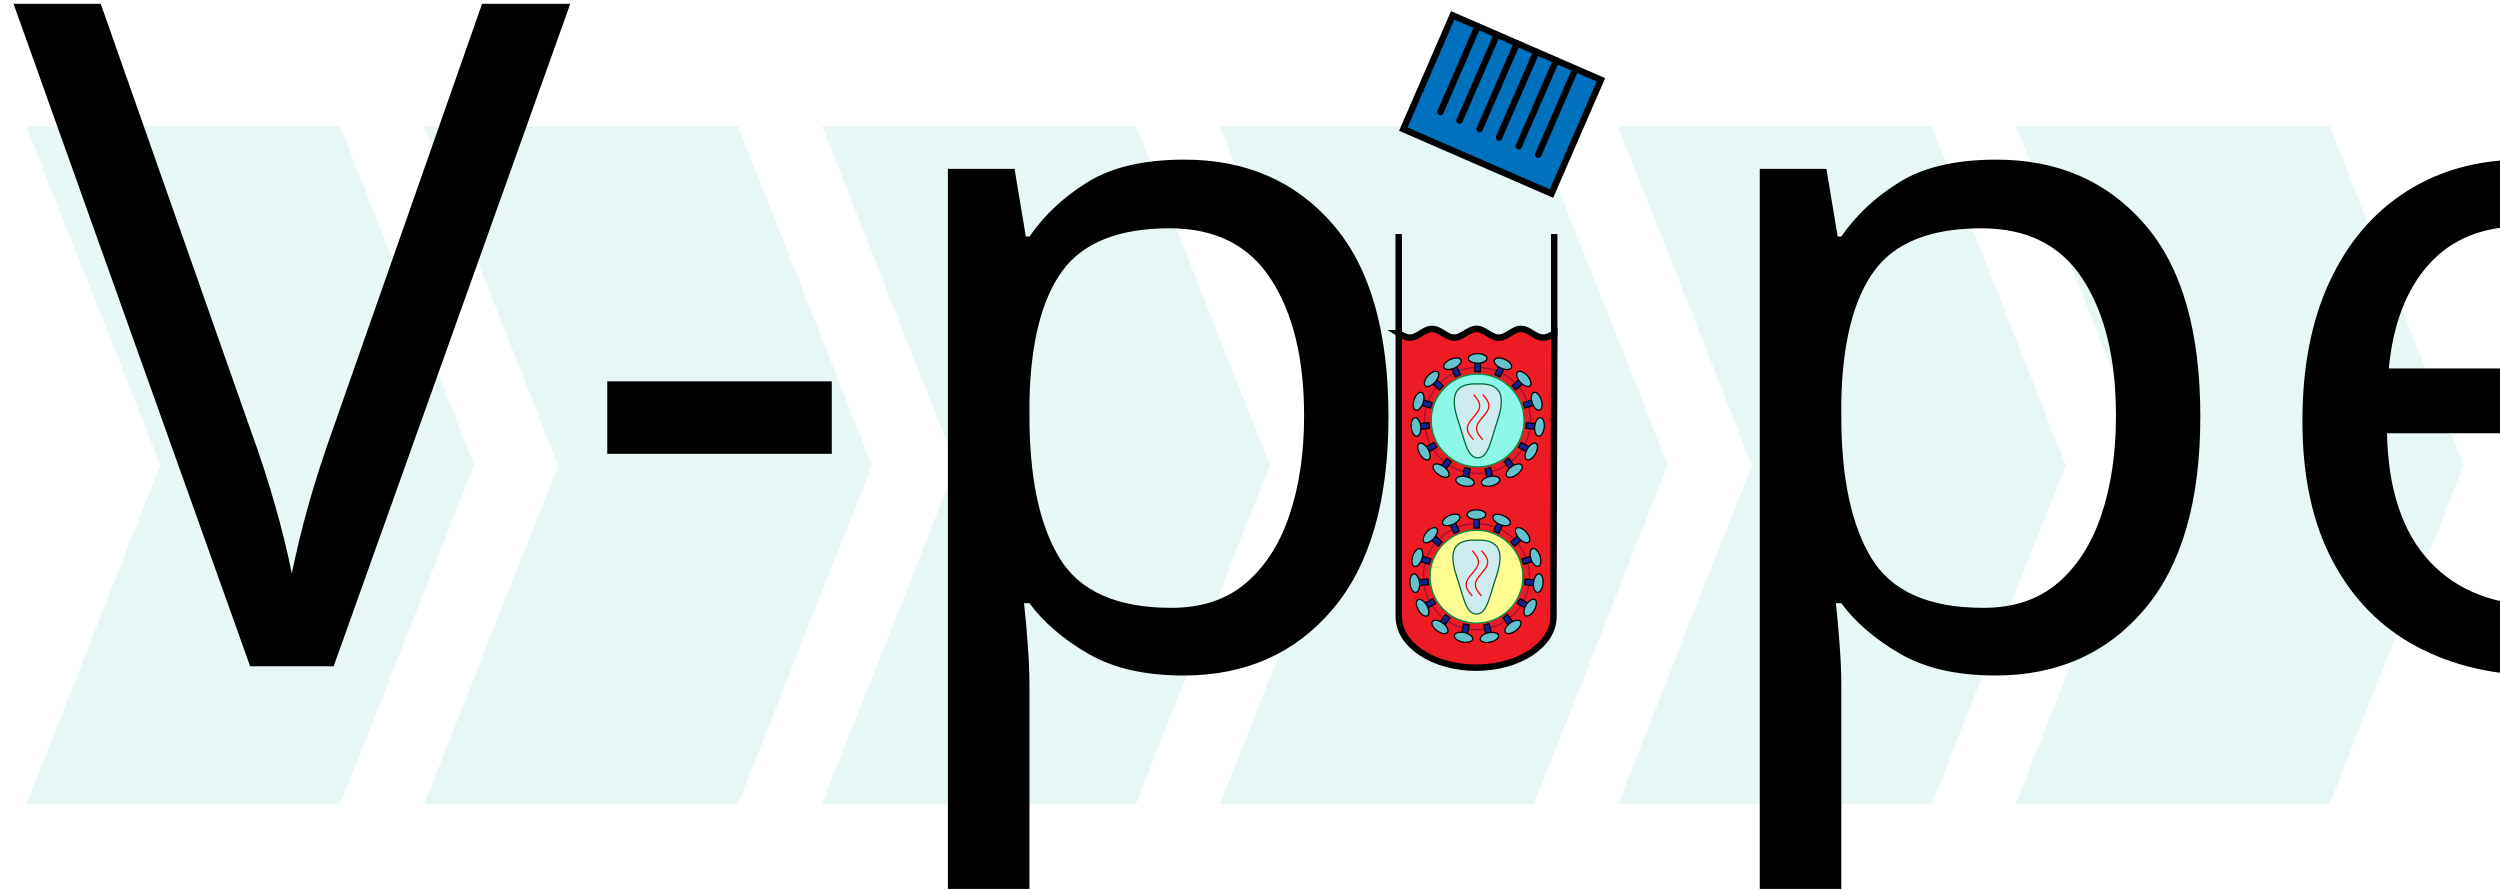
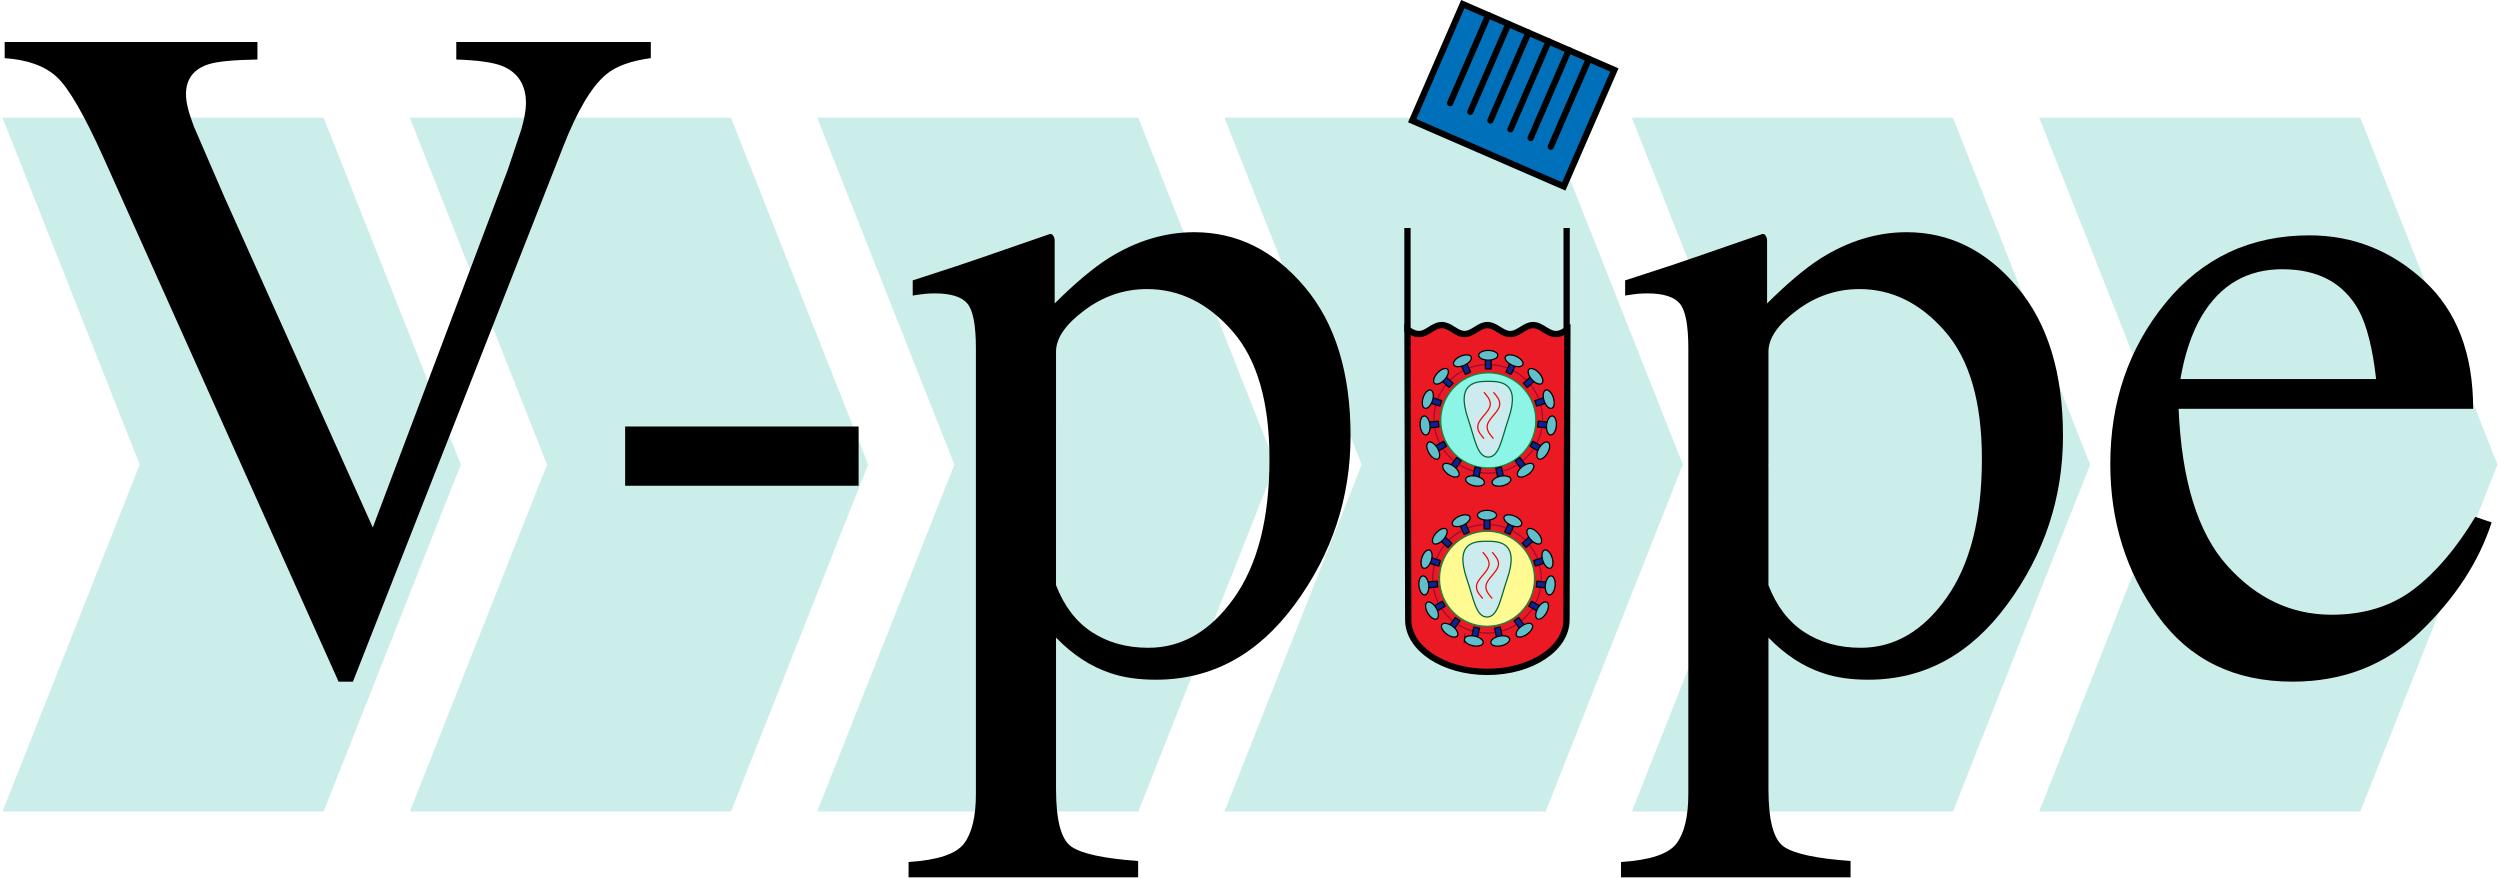
- <svg xmlns="http://www.w3.org/2000/svg" width="194" height="69">
-   <style>.B{fill:#129}.C{stroke-linejoin:round}.D{stroke-miterlimit:2}.E{fill:#63C1CE}.F{stroke-width:.1}.G{fill:none}.H{stroke-miterlimit:10}</style>
-   <path d="M26.392 62.394H2.048l10.4-26.296L2.048 9.8h24.344l10.4 26.297zm30.874 0H32.923l10.4-26.296L32.923 9.8h24.343l10.4 26.297zm30.876 0H63.797L74.2 36.098 63.797 9.8h24.345l10.4 26.297zm30.874 0H94.672l10.4-26.296L94.672 9.8h24.344l10.4 26.297zm30.884 0h-24.344l10.4-26.296-10.4-26.297H149.9l10.4 26.297zm30.875 0h-24.343l10.4-26.296-10.4-26.297h24.343l10.402 26.297z" opacity=".1" fill="#00A99D" />
-   <g stroke-width=".5" stroke="#000" class="H">
-     <path d="M108.54 25.86a8.52 8.52 0 0 0 .244.146 2.356 2.356 0 0 0 .243.118 1.062 1.062 0 0 0 .366.077 1.051 1.051 0 0 0 .367-.069 2.448 2.448 0 0 0 .243-.114l.122-.07.244-.15.122-.073.122-.065a1.175 1.175 0 0 1 .488-.138c.034-.001.087.001.122.004a1.133 1.133 0 0 1 .244.058l.123.05.122.06a7.603 7.603 0 0 1 .244.144l.122.075.122.073.123.067.12.057a1.355 1.355 0 0 0 .244.075 1.27 1.27 0 0 0 .122.015 1.03 1.03 0 0 0 .366-.055l.12-.048a2.316 2.316 0 0 0 .245-.129l.122-.074.122-.075.122-.073.122-.068.122-.06a1.28 1.28 0 0 1 .244-.079 1.022 1.022 0 0 1 .244-.017c.034.002.088.01.122.016a1.167 1.167 0 0 1 .244.079 2.267 2.267 0 0 1 .244.126l.122.073.122.075.122.074a3.762 3.762 0 0 0 .243.129l.122.05.122.035.122.02a1.24 1.24 0 0 0 .122.003c.034-.002.088-.008.122-.014a1.355 1.355 0 0 0 .245-.075l.12-.057.122-.066.122-.073.122-.075.122-.074a2.128 2.128 0 0 1 .244-.132 1.336 1.336 0 0 1 .245-.088.987.987 0 0 1 .365-.015 1.34 1.34 0 0 1 .122.028 1.46 1.46 0 0 1 .121.043c.035.013.088.04.123.055l.122.065.122.072.122.075a7.938 7.938 0 0 0 .244.145 2.358 2.358 0 0 0 .243.115 1.051 1.051 0 0 0 .366.07 1.25 1.25 0 0 0 .122-.009 1.166 1.166 0 0 0 .244-.066l.122-.054.122-.064.122-.07.122-.075-.066 22c0 2.18-2.687 3.948-6 3.948s-6-1.768-6-3.948V25.86z" fill="#ED1C24" />
-     <path d="M108.54 26.036v-7.873m12.066 7.875v-7.875" class="G" />
-     <path d="M112.73 1.193l11.5 5-3.833 8.828-11.5-5z" fill="#0071BC" stroke-width=".5" />
-     <path d="M114.667 2.036l-2.89 6.656m5.94-5.332l-2.9 6.657m5.94-5.33l-2.9 6.656m1.363-7.32l-2.9 6.657m5.94-5.332l-2.89 6.656m-3.208-9.305l-2.9 6.657" stroke-linecap="round" class="G" />
+ <svg xmlns="http://www.w3.org/2000/svg" xmlns:xlink="http://www.w3.org/1999/xlink" viewBox="0 0 198.016 69.63" height="93" width="265">
+   <style>.B{fill:none}.C{stroke-width:.1}.D{stroke-miterlimit:10}.E{stroke:#000}.F{fill:#0f2197}.G{stroke-linejoin:round}.H{stroke-miterlimit:2}.I{fill:#61bfcc}.J{stroke:none}.K{filter:url(#E)}.L{fill:#000}.M{fill-opacity:.2}.N{fill:#00a89c}.O{fill-opacity:1}.P{fill-rule:nonzero}.Q{overflow:visible}.R{stroke-linecap:round}</style>
+   <defs>
+     <symbol id="A" class="Q">
+       <path d="M21.28-49.875v1.39c-1.898.03-3.187.156-3.875.375-1.2.387-1.797 1.184-1.797 2.39 0 .617.21 1.477.64 2.578l2.406 5.563 11.78 26.234 10.72-28.406 1.063-3.172c.25-.863.375-1.562.375-2.094 0-1.445-.625-2.43-1.875-2.953-.742-.29-1.96-.46-3.656-.516v-1.39H52.5v1.28c-1.605.22-2.79.652-3.547 1.297-1.148.95-2.29 2.87-3.422 5.766L28.86.89h-1.14L9.125-40.562c-1.574-3.508-2.836-5.69-3.78-6.547-.937-.863-2.312-1.36-4.125-1.484v-1.28zm0 0" class="J" />
+     </symbol>
+     <symbol id="B" class="Q">
+       <path d="M2.938-19.36h18.53v4.703H2.938zm0 0" class="J" />
+     </symbol>
+     <symbol id="C" class="Q">
+       <path d="M12.03-6.766c.645 1.668 1.598 2.914 2.86 3.734s2.75 1.234 4.47 1.234c2.656 0 4.922-1.316 6.797-3.953 1.875-2.645 2.813-6.32 2.813-11.03 0-4.52-.977-7.895-2.922-10.125-1.95-2.238-4.215-3.36-6.797-3.36-1.812 0-3.47.563-4.97 1.688-1.5 1.117-2.25 2.21-2.25 3.28zM.328 15.203c2.313-.148 3.78-.637 4.406-1.47s.938-2.148.938-3.937v-35.344c0-1.863-.23-3.055-.687-3.578-.45-.53-1.305-.797-2.562-.797-.262 0-.512.012-.75.03-.23.023-.57.07-1.016.14v-1.203l3.5-1.14c.125-.03 2.594-.88 7.406-2.547.125 0 .21.06.266.172.063.105.094.23.094.375v4.97c1.625-1.613 3.05-2.812 4.28-3.594 2.197-1.374 4.473-2.06 6.797-2.06 3.395 0 6.313 1.445 8.75 4.328 2.438 2.875 3.656 6.82 3.656 11.828 0 4.906-1.47 9.36-4.406 13.36-2.93 4-6.61 6-11.047 6-1.375 0-2.57-.172-3.578-.516-1.562-.508-3.012-1.453-4.344-2.828v12.03c0 2.477.406 4 1.22 4.563s2.578.94 5.297 1.14v1.297H.328zm0 0" class="J" />
+     </symbol>
+     <symbol id="D" class="Q">
+       <path d="M17.266-34.53c3.457 0 6.488 1.2 9.094 3.594s3.906 5.79 3.906 10.172H6.89c.238 5.7 1.523 9.852 3.86 12.453 2.332 2.594 5.094 3.89 8.28 3.89 2.57 0 4.742-.672 6.516-2.016 1.77-1.352 3.398-3.27 4.89-5.75l1.297.438c-1.012 3.125-2.898 6.016-5.656 8.672C23.316-.43 19.938.89 15.938.89 11.32.89 7.754-.852 5.234-4.344c-2.512-3.488-3.766-7.5-3.766-12.03 0-4.937 1.457-9.195 4.375-12.78 2.926-3.582 6.734-5.375 11.422-5.375zm-2.14 2.688c-2.793 0-4.93 1.242-6.406 3.72-.78 1.324-1.344 2.992-1.687 5h15.53c-.273-2.445-.734-4.273-1.39-5.484-1.21-2.156-3.227-3.234-6.047-3.234zm1.656-2.687zm0 0" class="J" />
+     </symbol>
+     <filter height="1" width="1" y="0" x="0" id="E">
+       <feColorMatrix values="0 0 0 0 1 0 0 0 0 1 0 0 0 0 1 0 0 0 1 0" in="SourceGraphic" />
+     </filter>
+     <mask id="AO">
+       <path d="M0 0h496.36v130.61H0z" class="J L M K" />
+     </mask>
+     <clipPath id="AP">
+       <path d="M.375.57h36.38v55.066H.375zm0 0" />
+     </clipPath>
+     <clipPath id="AQ">
+       <path d="M0 0h37v56H0z" />
+     </clipPath>
+     <g clip-path="url(#AQ)">
+       <g clip-path="url(#AP)" id="AR">
+         <path d="M25.863 55.637H.375l10.89-27.535L.375.57h25.488l10.89 27.53zm0 0" class="J N O P" />
+       </g>
+     </g>
+     <mask id="AS">
+       <path d="M0 0h496.36v130.61H0z" class="J L M K" />
+     </mask>
+     <clipPath id="AT">
+       <path d="M.703.57h36.38v55.066H.703zm0 0" />
+     </clipPath>
+     <clipPath id="AU">
+       <path d="M0 0h38v56H0z" />
+     </clipPath>
+     <g clip-path="url(#AU)">
+       <g clip-path="url(#AT)" id="AV">
+         <path d="M26.19 55.637H.703l10.89-27.535L.703.57H26.19L37.08 28.1zm0 0" class="J N O P" />
+       </g>
+     </g>
+     <mask id="AW">
+       <path d="M0 0h496.36v130.61H0z" class="J L M K" />
+     </mask>
+     <clipPath id="AX">
+       <path d="M.03.57H36.4v55.066H.03zm0 0" />
+     </clipPath>
+     <clipPath id="AY">
+       <path d="M0 0h37v56H0z" />
+     </clipPath>
+     <g clip-path="url(#AY)">
+       <g clip-path="url(#AX)" id="AZ">
+         <path d="M25.52 55.637H.03l10.89-27.535L.03.57h25.49L36.41 28.1zm0 0" class="J N O P" />
+       </g>
+     </g>
+     <mask id="Aa">
+       <path d="M0 0h496.36v130.61H0z" class="J L M K" />
+     </mask>
+     <clipPath id="Ab">
+       <path d="M.355.57h36.38v55.066H.355zm0 0" />
+     </clipPath>
+     <clipPath id="Ac">
+       <path d="M0 0h37v56H0z" />
+     </clipPath>
+     <g clip-path="url(#Ac)">
+       <g clip-path="url(#Ab)" id="Ad">
+         <path d="M25.844 55.637H.355l10.89-27.535L.355.57h25.488L36.738 28.1zm0 0" class="J N O P" />
+       </g>
+     </g>
+     <mask id="Ae">
+       <path d="M0 0h496.36v130.61H0z" class="J L M K" />
+     </mask>
+     <clipPath id="Af">
+       <path d="M.684.57h36.38v55.066H.684zm0 0" />
+     </clipPath>
+     <clipPath id="Ag">
+       <path d="M0 0h38v56H0z" />
+     </clipPath>
+     <g clip-path="url(#Ag)">
+       <g clip-path="url(#Af)" id="Ah">
+         <path d="M26.172 55.637H.684l10.89-27.535L.684.57h25.488l10.89 27.53zm0 0" class="J N O P" />
+       </g>
+     </g>
+     <mask id="Ai">
+       <path d="M0 0h496.36v130.61H0z" class="J L M K" />
+     </mask>
+     <clipPath id="Aj">
+       <path d="M.012.57h36.38v55.066H.012zm0 0" />
+     </clipPath>
+     <clipPath id="Ak">
+       <path d="M0 0h37v56H0z" />
+     </clipPath>
+     <g clip-path="url(#Ak)">
+       <g clip-path="url(#Aj)" id="Al">
+         <path d="M25.5 55.637H.012l10.89-27.535L.012.57H25.5L36.39 28.1zm0 0" class="J N O P" />
+       </g>
+     </g>
+     <path id="Am" d="M293.504 73.164a4.31 4.31 0 1 1-8.621 0 4.31 4.31 0 1 1 8.621 0zm0 0" />
+   </defs>
+   <g transform="translate(-171.375 -27.23)">
+     <use mask="url(#AO)" xlink:href="#AR" x="171" y="36" />
+     <use mask="url(#AS)" xlink:href="#AV" x="203" y="36" />
+     <use mask="url(#AW)" xlink:href="#AZ" x="236" y="36" />
+     <use mask="url(#Aa)" xlink:href="#Ad" x="268" y="36" />
+     <use mask="url(#Ae)" xlink:href="#Ah" x="300" y="36" />
+     <use mask="url(#Ai)" xlink:href="#Al" x="333" y="36" />
+     <g stroke-width=".5" class="D E">
+       <path d="M282.88 53.383l.125.078c.035.023.094.055.13.074l.125.066.13.06.13.043.13.027.125.008c.035 0 .094-.004.13-.008a1.49 1.49 0 0 0 .129-.023.988.988 0 0 0 .13-.04c.03-.016.1-.04.125-.055l.13-.066.125-.074.258-.156.125-.078.13-.066c.035-.02.094-.043.13-.06a.79.79 0 0 1 .125-.043.661.661 0 0 1 .13-.03l.13-.012.13.004c.03.004.1.016.125.023a.81.81 0 0 1 .129.039c.035.012.1.035.13.05l.125.063c.035.023.094.055.13.074s.1.055.125.078l.258.156.13.07.125.06a1.71 1.71 0 0 0 .129.047c.035.012.1.023.125.03s.094.012.13.016l.13-.004c.035 0 .1-.012.125-.02l.13-.035a1.76 1.76 0 0 0 .129-.051l.13-.062.125-.074.13-.074.13-.078.125-.078.13-.07a1.31 1.31 0 0 1 .129-.062l.125-.05.13-.03c.035-.008.1-.016.125-.02h.13l.13.02a.73.73 0 0 1 .125.031c.04.012.094.035.13.05l.13.063a2.02 2.02 0 0 1 .129.066c.03.023.1.06.125.078l.258.156.125.074.13.063.125.05.13.035a1.47 1.47 0 0 0 .129.02c.035.004.1.004.125.004l.13-.016.13-.03.13-.047.125-.06.13-.07.13-.074c.03-.023.1-.06.125-.078l.13-.078c.035-.023.1-.055.13-.074l.125-.066.13-.05c.035-.016.1-.03.13-.04l.125-.023c.035-.004.094-.004.13-.004s.1.004.13.012.1.02.125.027l.13.047c.035.012.1.04.13.06s.1.047.125.066l.13.074.125.082c.04.02.094.055.13.074a1.09 1.09 0 0 0 .129.074l.13.066a.87.87 0 0 0 .125.055l.13.043.13.023.125.008c.035 0 .094-.004.13-.008l.13-.027.125-.043c.035-.012.094-.04.13-.055l.125-.07a.837.837 0 0 0 .13-.074l.13-.078-.07 23.035c0 2.285-2.812 4.133-6.28 4.133s-6.28-1.848-6.28-4.133zm0 0" fill="#eb1923" class="R" />
+       <path d="M282.88 53.566v-8.242m12.632 8.246v-8.246" class="B" />
+       <g class="R">
+         <path d="M295.285 42.027l-12.03-5.223 4.016-9.246 12.03 5.227zm0 0" fill="#0070ba" />
+         <path d="M289.293 28.438l-3.027 6.97m6.218-5.584l-3.023 6.97m6.22-5.584l-3.027 6.973m1.43-7.663l-3.027 6.97m6.222-5.584l-3.027 6.97m-3.36-9.743l-3.027 6.97" class="B" />
+       </g>
+     </g>
+     <path d="M292.965 73.164a3.77 3.77 0 1 1-7.543 0c0-2.082 1.688-3.773 3.773-3.773s3.77 1.69 3.77 3.773" fill="#fffa91" />
+     <path d="M292.965 73.164a3.77 3.77 0 0 1-7.543 0c0-2.082 1.688-3.773 3.773-3.773s3.77 1.69 3.77 3.773zm0 0" stroke="#009145" class="B C D" />
+     <path d="M290.79 73.195c1.04-3.008-.715-3.008-1.598-3.008s-2.63 0-1.594 3.008c.523 1.516.715 3.004 1.594 3.004s1.074-1.488 1.598-3.004" fill="#ccebee" />
+     <g class="B C D">
+       <path d="M290.79 73.195c1.04-3.008-.715-3.008-1.598-3.008s-2.63 0-1.594 3.008c.523 1.516.715 3.004 1.594 3.004s1.074-1.488 1.598-3.004zm0 0" stroke="#006635" />
+       <path d="M288.855 74.73c-.25-.293-.5-.582-.5-.918m0 .001c0-.336.25-.63.5-.922m0-.001c.25-.293.5-.582.5-.918m0 .001c0-.336-.25-.63-.5-.922m.75 3.68c-.25-.293-.5-.582-.5-.918m0 .001c0-.336.25-.63.5-.922m0-.001c.25-.3.5-.582.5-.918m0 .001c0-.336-.25-.63-.5-.922" stroke="red" />
+       <use xlink:href="#Am" stroke="#970c38" />
+     </g>
+     <path d="M289.426 69.203h-.46v-.996h.46zm0 0" class="C E F G H" />
+     <path d="M289.953 68.12c0 .21-.34.387-.758.387s-.762-.176-.762-.387.34-.39.762-.39.758.176.758.39" class="I" />
+     <g class="C E">
+       <path d="M289.953 68.12c0 .21-.34.387-.758.387s-.762-.176-.762-.387.34-.39.762-.39.758.176.758.39zm0 0" class="B D" />
+       <path d="M287.793 69.45l-.422.188-.406-.9.422-.187zm0 0" class="F G H" />
+     </g>
+     <path d="M287.836 68.246c.086.195-.152.492-.535.664s-.766.148-.852-.047.152-.492.535-.66.766-.152.852.043" class="I" />
+     <g class="C E">
+       <path d="M287.836 68.246c.086.195-.152.492-.535.664s-.766.148-.852-.047.152-.492.535-.66.766-.152.852.043zm0 0" class="B D" />
+       <path d="M286.402 70.34l-.31.344-.738-.664.31-.344zm0 0" class="F G H" />
+     </g>
+     <path d="M285.953 69.223c.16.145.063.512-.22.824s-.637.45-.797.305-.062-.512.22-.824.637-.445.797-.305" class="I" />
+     <g class="C E">
+       <path d="M285.953 69.223c.16.145.063.512-.22.824s-.637.45-.797.305-.062-.512.22-.824.637-.445.797-.305zm0 0" class="B D" />
+       <path d="M285.496 71.72l-.14.44-.95-.31.145-.437zm0 0" class="F G H" />
+     </g>
+     <path d="M284.633 70.883c.203.066.262.44.133.84s-.398.668-.602.605-.266-.445-.137-.844.398-.668.605-.602" class="I" />
+     <g class="C E">
+       <path d="M284.633 70.883c.203.066.262.44.133.84s-.398.668-.602.605-.266-.445-.137-.844.398-.668.605-.602zm0 0" class="B D" />
+       <path d="M285.23 73.348l.047.46-.988.102-.05-.457zm0 0" class="F G H" />
+     </g>
+     <path d="M284.098 72.938c.215-.023.422.297.465.71s-.094.773-.305.797-.422-.297-.465-.715.094-.773.305-.793" class="I" />
+     <g class="C E">
+       <path d="M284.098 72.938c.215-.023.422.297.465.71s-.094.773-.305.797-.422-.297-.465-.715.094-.773.305-.793zm0 0" class="B D" />
+       <path d="M285.648 74.945l.23.398-.863.496-.23-.398zm0 0" class="F G H" />
+     </g>
+     <path d="M284.445 75.027c.188-.105.508.102.72.465s.227.742.043.852-.508-.102-.72-.465-.227-.742-.043-.852" class="I" />
+     <g class="C E">
+       <path d="M284.445 75.027c.188-.105.508.102.72.465s.227.742.043.852-.508-.102-.72-.465-.227-.742-.043-.852zm0 0" class="B D" />
+       <path d="M286.68 76.234l.37.27-.586.805-.37-.27zm0 0" class="F G H" />
+     </g>
+     <path d="M285.613 76.797c.13-.172.504-.113.844.133s.512.586.387.762-.504.113-.844-.133-.512-.6-.387-.762" class="I" />
+     <g class="C E">
+       <path d="M285.613 76.797c.13-.172.504-.113.844.133s.512.586.387.762-.504.113-.844-.133-.512-.6-.387-.762zm0 0" class="B D" />
+       <path d="M288.145 76.992l.45.094-.207.973-.45-.094zm0 0" class="F G H" />
+     </g>
+     <path d="M287.402 77.938c.043-.207.414-.31.824-.22s.707.324.66.535-.4.31-.82.223-.707-.328-.664-.54" class="I" />
+     <g class="C E">
+       <path d="M287.402 77.938c.043-.207.414-.31.824-.22s.707.324.66.535-.4.31-.82.223-.707-.328-.664-.54zm0 0" class="B D" />
+       <path d="M289.793 77.086l.45-.094.207.973-.45.094zm0 0" class="F G H" />
+     </g>
+     <path d="M289.5 78.254c-.043-.21.25-.45.66-.535s.78.012.824.22-.25.45-.66.54-.78-.012-.824-.223" class="I" />
+     <g class="C E">
+       <path d="M289.5 78.254c-.043-.21.25-.45.66-.535s.78.012.824.22-.25.45-.66.54-.78-.012-.824-.223zm0 0" class="B D" />
+       <path d="M291.336 76.504l.37-.27.586.805-.37.27zm0 0" class="F G H" />
+     </g>
+     <path d="M291.543 77.69c-.125-.176.047-.516.387-.762s.72-.305.844-.133-.047.516-.387.762-.72.305-.844.133" class="I" />
+     <g class="C E">
+       <path d="M291.543 77.69c-.125-.176.047-.516.387-.762s.72-.305.844-.133-.047.516-.387.762-.72.305-.844.133zm0 0" class="B D" />
+       <path d="M292.508 75.344l.234-.398.86.496-.23.402zm0 0" class="F G H" />
+     </g>
+     <path d="M293.184 76.344c-.187-.11-.168-.488.043-.852s.53-.57.715-.465.164.488-.043.852-.53.57-.715.465" class="I" />
+     <g class="C E">
+       <path d="M293.184 76.344c-.187-.11-.168-.488.043-.852s.53-.57.715-.465.164.488-.043.852-.53.57-.715.465zm0 0" class="B D" />
+       <path d="M293.11 73.81l.047-.46.992.105-.047.457zm0 0" class="F G H" />
+     </g>
+     <path d="M294.13 74.445c-.21-.023-.352-.38-.305-.797s.254-.734.465-.715.352.383.305.797-.25.738-.465.715" class="I" />
+     <g class="C E">
+       <path d="M294.13 74.445c-.21-.023-.352-.38-.305-.797s.254-.734.465-.715.352.383.305.797-.25.738-.465.715zm0 0" class="B D" />
+       <path d="M293.03 72.156l-.14-.437.945-.31.145.44zm0 0" class="F G H" />
+     </g>
+     <path d="M294.227 72.328c-.207.066-.477-.203-.605-.602s-.07-.777.133-.844.477.203.605.602.07.777-.133.844" class="I" />
+     <g class="C E">
+       <path d="M294.227 72.328c-.207.066-.477-.203-.605-.602s-.07-.777.133-.844.477.203.605.602.07.777-.133.844zm0 0" class="B D" />
+       <path d="M292.293 70.684l-.31-.344.738-.664.31.344zm0 0" class="F G H" />
+     </g>
+     <path d="M293.45 70.352c-.16.145-.516.008-.797-.305s-.38-.68-.22-.824.516-.004.797.305.38.684.22.824" class="I" />
+     <g class="C E">
+       <path d="M293.45 70.352c-.16.145-.516.008-.797-.305s-.38-.68-.22-.824.516-.004.797.305.38.684.22.824zm0 0" class="B D" />
+       <path d="M291.016 69.637l-.422-.187.406-.9.422.19zm0 0" class="F G H" />
+     </g>
+     <path d="M291.938 68.863c-.086.2-.47.22-.852.047s-.62-.47-.535-.664.47-.215.852-.047.625.47.535.664" class="I" />
+     <path d="M291.938 68.863c-.086.2-.47.22-.852.047s-.62-.47-.535-.664.47-.215.852-.047.625.47.535.664zm0 0" class="B C D E" />
+     <path d="M293.066 60.47a3.774 3.774 0 1 1-7.544-.002 3.774 3.774 0 0 1 7.544.002" fill="#8cf5e6" />
+     <path d="M293.066 60.47a3.774 3.774 0 1 1-7.544-.002 3.774 3.774 0 0 1 7.544.002zm0 0" stroke="#009145" class="B C D" />
+     <path d="M290.887 60.5c1.04-3.004-.715-3.004-1.594-3.004s-2.633 0-1.594 3.004c.52 1.516.71 3.008 1.594 3.008s1.07-1.492 1.594-3.008" fill="#ccebee" />
+     <g class="B C D">
+       <path d="M290.887 60.5c1.04-3.004-.715-3.004-1.594-3.004s-2.633 0-1.594 3.004c.52 1.516.71 3.008 1.594 3.008s1.07-1.492 1.594-3.008zm0 0" stroke="#006635" />
+       <path d="M288.953 62.04c-.25-.293-.496-.586-.496-.922m0-.001c0-.336.25-.625.496-.918m0 .001c.25-.293.5-.586.5-.922m0-.001c0-.336-.25-.625-.5-.918m.75 3.68c-.25-.293-.5-.586-.5-.922m0-.001c0-.336.25-.625.5-.918m0 .001c.25-.293.5-.586.5-.922m0-.001c0-.336-.25-.625-.5-.918" stroke="red" />
+       <use xlink:href="#Am" x=".098" y="-12.694" stroke="#970c38" />
+     </g>
+     <path d="M289.523 56.508h-.46v-.996h.46zm0 0" class="C E F G H" />
+     <path d="M290.05 55.426c0 .215-.34.387-.758.387s-.758-.172-.758-.387.34-.387.758-.387.758.172.758.387" class="I" />
+     <g class="C E">
+       <path d="M290.05 55.426c0 .215-.34.387-.758.387s-.758-.172-.758-.387.34-.387.758-.387.758.172.758.387zm0 0" class="B D" />
+       <path d="M287.89 56.754l-.422.19-.402-.9.422-.187zm0 0" class="F G H" />
+     </g>
+     <path d="M287.934 55.555c.086.195-.152.492-.535.66s-.766.152-.852-.043.152-.496.535-.664.766-.152.852.047" class="I" />
+     <g class="C E">
+       <path d="M287.934 55.555c.086.195-.152.492-.535.66s-.766.152-.852-.043.152-.496.535-.664.766-.152.852.047zm0 0" class="B D" />
+       <path d="M286.504 57.648l-.31.34-.742-.664.31-.344zm0 0" class="F G H" />
+     </g>
+     <path d="M286.05 56.53c.16.14.063.512-.22.824s-.637.445-.797.305-.06-.516.223-.824.637-.45.793-.305" class="I" />
+     <g class="C E">
+       <path d="M286.05 56.53c.16.14.062.512-.22.824s-.637.445-.797.305-.06-.516.223-.824.637-.45.793-.305zm0 0" class="B D" />
+       <path d="M285.594 59.023l-.14.44-.945-.31.14-.437zm0 0" class="F G H" />
+     </g>
+     <path d="M284.73 58.188c.203.066.266.445.133.844s-.398.668-.602.602-.266-.44-.137-.844.402-.668.605-.602" class="I" />
+     <g class="C E">
+       <path d="M284.73 58.188c.203.066.266.445.133.844s-.398.668-.602.602-.266-.44-.137-.844.402-.668.605-.602zm0 0" class="B D" />
+       <path d="M285.328 60.652l.047.46-.988.102-.047-.457zm0 0" class="F G H" />
+     </g>
+     <path d="M284.195 60.242c.215-.023.422.297.47.715s-.094.773-.31.793-.422-.297-.465-.715.094-.773.305-.793" class="I" />
+     <g class="C E">
+       <path d="M284.195 60.242c.215-.023.422.297.47.715s-.094.773-.31.793-.422-.297-.465-.715.094-.773.305-.793zm0 0" class="B D" />
+       <path d="M285.746 62.25l.23.398-.863.5-.23-.402zm0 0" class="F G H" />
+     </g>
+     <path d="M284.543 62.332c.188-.105.508.102.72.465s.227.746.043.852-.508-.102-.72-.465-.227-.742-.043-.852" class="I" />
+     <g class="C E">
+       <path d="M284.543 62.332c.188-.105.508.102.72.465s.227.746.043.852-.508-.102-.72-.465-.227-.742-.043-.852zm0 0" class="B D" />
+       <path d="M286.777 63.54l.37.27-.582.805-.375-.27zm0 0" class="F G H" />
+     </g>
+     <path d="M285.715 64.102c.125-.172.5-.113.84.133s.512.6.387.762-.504.113-.844-.133-.512-.586-.383-.762" class="I" />
+     <g class="C E">
+       <path d="M285.715 64.102c.125-.172.5-.113.84.133s.512.6.387.762-.504.113-.844-.133-.512-.586-.383-.762zm0 0" class="B D" />
+       <path d="M288.242 64.297l.453.098-.207.973-.453-.098zm0 0" class="F G H" />
+     </g>
+     <path d="M287.5 65.246c.047-.21.414-.31.824-.223s.707.328.66.535-.4.31-.82.223-.707-.328-.664-.535" class="I" />
+     <g class="C E">
+       <path d="M287.5 65.246c.047-.21.414-.31.824-.223s.707.328.66.535-.4.31-.82.223-.707-.328-.664-.535zm0 0" class="B D" />
+       <path d="M289.89 64.395l.45-.098.207.973-.45.098zm0 0" class="F G H" />
+     </g>
+     <path d="M289.598 65.56c-.043-.207.25-.45.66-.535s.78.012.824.223-.25.45-.66.535-.777-.012-.824-.223" class="I" />
+     <g class="C E">
+       <path d="M289.598 65.56c-.043-.207.25-.45.66-.535s.78.012.824.223-.25.45-.66.535-.777-.012-.824-.223zm0 0" class="B D" />
+       <path d="M291.434 63.81l.375-.27.582.805-.37.27zm0 0" class="F G H" />
+     </g>
+     <path d="M291.64 64.996c-.125-.176.05-.516.387-.762s.72-.305.844-.133-.047.516-.387.762-.715.305-.844.133" class="I" />
+     <g class="C E">
+       <path d="M291.64 64.996c-.125-.176.05-.516.387-.762s.72-.305.844-.133-.047.516-.387.762-.715.305-.844.133zm0 0" class="B D" />
+       <path d="M292.61 62.648l.23-.398.86.496-.23.402zm0 0" class="F G H" />
+     </g>
+     <path d="M293.28 63.648c-.187-.105-.168-.488.043-.852s.53-.57.715-.465.168.488-.043.852-.53.57-.715.465" class="I" />
+     <g class="C E">
+       <path d="M293.28 63.648c-.187-.105-.168-.488.043-.852s.53-.57.715-.465.168.488-.043.852-.53.57-.715.465zm0 0" class="B D" />
+       <path d="M293.207 61.113l.05-.46.988.105-.047.457zm0 0" class="F G H" />
+     </g>
+     <path d="M294.23 61.75c-.215-.02-.352-.375-.31-.793s.254-.738.465-.715.352.38.31.797-.254.734-.465.71" class="I" />
+     <g class="C E">
+       <path d="M294.23 61.75c-.215-.02-.352-.375-.31-.793s.254-.738.465-.715.352.38.31.797-.254.734-.465.71zm0 0" class="B D" />
+       <path d="M293.133 59.465l-.145-.437.95-.31.14.438zm0 0" class="F G H" />
+     </g>
+     <path d="M294.324 59.633c-.203.066-.477-.203-.605-.602s-.066-.777.137-.844.473.203.602.602.07.777-.133.844" class="I" />
+     <g class="C E">
+       <path d="M294.324 59.633c-.203.066-.477-.203-.605-.602s-.066-.777.137-.844.473.203.602.602.07.777-.133.844zm0 0" class="B D" />
+       <path d="M292.39 57.988l-.31-.344.738-.664.313.344zm0 0" class="F G H" />
+     </g>
+     <path d="M293.547 57.66c-.156.14-.516.004-.793-.305s-.38-.684-.223-.824.516-.008.797.305.38.68.22.824" class="I" />
+     <g class="C E">
+       <path d="M293.547 57.66c-.156.14-.516.004-.793-.305s-.38-.684-.223-.824.516-.008.797.305.38.68.22.824zm0 0" class="B D" />
+       <path d="M291.113 56.945l-.422-.187.406-.9.422.188zm0 0" class="F G H" />
+     </g>
+     <path d="M292.04 56.172c-.1.195-.47.215-.852.043s-.625-.465-.54-.66.47-.22.852-.047.625.47.54.664" class="I" />
+     <path d="M292.04 56.172c-.1.195-.47.215-.852.043s-.625-.465-.54-.66.47-.22.852-.047.625.47.54.664zm0 0" class="B C D E" />
+     <use y="80.438" x="170.33" xlink:href="#A" />
+     <use y="80.438" x="217.854" xlink:href="#B" />
+     <use y="80.438" x="242.958" xlink:href="#C" />
+     <use y="80.438" x="280.651" xlink:href="#L" />
+     <use y="80.438" x="299.498" xlink:href="#C" />
+     <use y="80.438" x="337.191" xlink:href="#D" />
  </g>
-   <g class="F">
-     <circle cx="114.573" cy="44.751" r="3.603" fill="#FFFC92" stroke="#009245" />
-     <g class="H">
-       <path d="M116.097 44.782c.99-2.87-.682-2.87-1.524-2.87s-2.514 0-1.523 2.87c.5 1.448.682 2.87 1.523 2.87s1.024-1.423 1.524-2.87z" fill="#CEEBEF" stroke="#006837" />
-       <path d="M114.25 46.25c-.24-.28-.477-.558-.477-.878m0 0c0-.32.238-.6.477-.878m0 0c.24-.28.477-.558.477-.878m.001-.001c0-.32-.238-.6-.477-.878m.715 3.513c-.24-.28-.477-.558-.477-.878m0 0c0-.32.238-.6.477-.878m0-.001c.238-.28.477-.558.477-.878m0 0c0-.32-.24-.6-.477-.878" stroke="red" class="G" />
-     </g>
-     <circle cx="114.573" cy="44.751" r="4.116" stroke="#990E39" class="G" />
-     <g stroke="#000">
-       <path d="M114.353 40.017h.44v.95h-.44z" class="B C D" />
-       <ellipse cx="114.573" cy="39.935" rx=".725" ry=".371" class="E" />
-       <path d="M112.447 40.522l.403-.18.386.87-.403.18z" class="B C D" />
-       <ellipse cx="112.614" cy="40.351" rx=".725" ry=".371" transform="matrix(.913503 -.406832 .406832 .913503 -6.677733 49.29982)" class="E" />
-       <path d="M110.902 41.75l.295-.327.706.635-.295.328z" class="B C D F" />
-       <ellipse cx="110.993" cy="41.528" rx=".725" ry=".37" transform="matrix(.668923 -.743332 .743332 .668923 5.877985 96.25721)" class="E" />
-       <path d="M109.998 43.498l.135-.42.905.293-.135.42z" class="B C D F" />
-       <ellipse cx="109.992" cy="43.263" rx=".725" ry=".371" transform="matrix(.309017 -.951057 .951057 .309017 34.849 134.5055)" class="E" />
-       <path d="M109.9 45.462l-.046-.438.944-.1.046.44z" class="B C D F" />
-       <ellipse cx="109.782" cy="45.255" rx=".725" ry=".37" transform="matrix(-.104702 -.994504 .994504 -.104702 76.27445 159.1738)" class="E" />
-       <path d="M110.58 47.306l-.22-.38.824-.476.22.38z" class="B C D F" />
-       <ellipse cx="110.401" cy="47.16" rx=".725" ry=".371" transform="matrix(-.500197 -.865912 .865912 -.500197 124.7812 166.3496)" class="E" />
-       <path d="M111.965 48.715l-.357-.26.56-.77.356.26z" class="B C D F" />
-       <ellipse cx="111.741" cy="48.648" rx=".725" ry=".371" transform="matrix(-.808996 -.587813 .587813 -.808996 173.5419 153.6906)" class="E" />
-       <path d="M113.808 49.426l-.43-.09.198-.93.43.092z" class="B C D F" />
-       <ellipse cx="113.572" cy="49.463" rx=".725" ry=".371" transform="matrix(-.978173 -.207792 .207792 -.978173 214.3806 121.4376)" class="E" />
-       <path d="M115.772 49.33l-.43.092-.198-.93.43-.092z" class="B C D F" />
-       <ellipse cx="115.574" cy="49.463" rx=".725" ry=".37" transform="matrix(-.9781 .208134 -.208134 -.9781 238.9141 73.78972)" class="E" />
-       <path d="M117.535 48.447l-.357.26-.56-.77.357-.26z" class="B C D F" />
-       <ellipse cx="117.404" cy="48.648" rx=".725" ry=".37" transform="matrix(-.808996 .587813 -.587813 -.808996 240.9794 18.99241)" class="E" />
-       <path d="M118.78 46.93l-.22.38-.824-.475.22-.38z" class="B C D F" />
-       <ellipse cx="118.744" cy="47.16" rx=".725" ry=".371" transform="matrix(-.500197 .865912 -.865912 -.500197 218.9723 -32.07859)" class="E" />
-       <path d="M119.304 45.03l-.045.44-.946-.1.046-.438z" class="B C D F" />
-       <ellipse cx="119.363" cy="45.255" rx=".725" ry=".371" transform="matrix(-.104407 .994535 -.994535 -.104407 176.8385 -68.73312)" class="E" />
-       <path d="M119.003 43.08l.136.42-.904.294-.137-.42z" class="B C D" />
-       <ellipse cx="119.154" cy="43.263" rx=".725" ry=".37" transform="matrix(.309017 .951057 -.951057 .309017 123.4753 -83.43519)" class="E" />
-       <path d="M117.942 41.42l.294.328-.706.635-.295-.328z" class="B C D" />
-       <ellipse cx="118.153" cy="41.528" rx=".725" ry=".371" transform="matrix(.669105 .743168 -.743168 .669105 69.95905 -74.06324)" class="E" />
-       <path d="M116.297 40.342l.402.18-.387.868-.402-.18z" class="B C D F" />
-       <ellipse cx="116.532" cy="40.351" rx=".725" ry=".37" transform="matrix(.913503 .406832 -.406832 .913503 26.49044 -43.91562)" class="E" />
-     </g>
-     <circle cx="114.667" cy="32.628" r="3.603" fill="#8DF7E8" stroke="#009245" />
-     <g class="H">
-       <path d="M116.2 32.658c.99-2.87-.682-2.87-1.523-2.87s-2.514 0-1.523 2.87c.5 1.448.682 2.87 1.523 2.87s1.023-1.423 1.523-2.87z" fill="#CEEBEF" stroke="#006837" />
-       <path d="M114.345 34.125c-.24-.28-.477-.558-.477-.878m0 0c0-.32.238-.6.477-.878m0 0c.238-.28.477-.558.477-.878m0 0c0-.32-.24-.6-.477-.878m.715 3.512c-.24-.28-.478-.558-.478-.878m0 0c0-.32.24-.6.478-.878m0 0c.238-.28.477-.558.477-.878m0 0c0-.32-.24-.6-.477-.878" stroke="red" class="G" />
-     </g>
-     <circle cx="114.667" cy="32.628" r="4.116" stroke="#990E39" class="G" />
-     <g stroke="#000">
-       <path d="M114.447 27.893h.44v.95h-.44z" class="B C D" />
-       <ellipse cx="114.667" cy="27.811" rx=".725" ry=".371" class="E" />
-       <path d="M112.542 28.387l.402-.18.386.868-.402.18z" class="B C D F" />
-       <ellipse cx="112.708" cy="28.227" rx=".725" ry=".371" transform="matrix(.913659 -.406482 .406482 .913659 -1.742458 48.24875)" class="E" />
-       <path d="M111.003 29.63l.294-.327.706.636-.295.326z" class="B C D F" />
-       <ellipse cx="111.087" cy="29.405" rx=".725" ry=".371" transform="matrix(.669105 -.743168 .743168 .669105 14.90688 92.28382)" class="E" />
-       <path d="M110.095 31.373l.136-.42.904.294-.136.42z" class="B C D F" />
-       <ellipse cx="110.086" cy="31.139" rx=".725" ry=".371" transform="matrix(.309117 -.951024 .951024 .309117 46.44006 126.2083)" class="E" />
-       <path d="M109.986 33.337l-.046-.438.945-.1.046.438z" class="B C D F" />
-       <ellipse cx="109.876" cy="33.131" rx=".725" ry=".371" transform="matrix(-.104702 -.994504 .994504 -.104702 88.43565 145.8738)" class="E" />
-       <path d="M110.675 35.183l-.22-.38.822-.475.22.38z" class="B C D F" />
-       <ellipse cx="110.495" cy="35.036" rx=".725" ry=".371" transform="matrix(-.5 -.866025 .866025 -.5 135.4026 148.2487)" class="E" />
-       <path d="M112.064 36.6l-.356-.26.558-.77.356.26z" class="B C D F" />
-       <ellipse cx="111.836" cy="36.525" rx=".725" ry=".371" transform="matrix(-.809171 -.587573 .587573 -.809171 180.8587 131.7861)" class="E" />
-       <path d="M113.894 37.308l-.432-.09.198-.93.43.092z" class="B C D F" />
-       <ellipse cx="113.666" cy="37.339" rx=".725" ry=".371" transform="matrix(-.978253 -.207417 .207417 -.978253 217.1308 97.45328)" class="E" />
-       <path d="M115.87 37.217l-.43.092-.2-.93.43-.09z" class="B C D F" />
-       <ellipse cx="115.669" cy="37.339" rx=".725" ry=".371" transform="matrix(-.9781 .208134 -.208134 -.9781 236.5766 49.78766)" class="E" />
-       <path d="M117.63 36.328l-.356.258-.558-.77.356-.258z" class="B C D F" />
-       <ellipse cx="117.498" cy="36.525" rx=".725" ry=".371" transform="matrix(-.808996 .587813 -.587813 -.808996 234.0246 -2.995711)" class="E" />
-       <path d="M118.874 34.806l-.22.38-.823-.475.22-.38z" class="B C D F" />
-       <ellipse cx="118.838" cy="35.036" rx=".725" ry=".371" transform="matrix(-.499773 .866156 -.866156 -.499773 208.5654 -50.38525)" class="E" />
-       <path d="M119.4 32.9l-.046.438-.946-.1.045-.437z" class="B C D F" />
-       <ellipse cx="119.458" cy="33.131" rx=".725" ry=".371" transform="matrix(-.104407 .994535 -.994535 -.104407 164.8855 -82.21657)" class="E" />
-       <path d="M119.098 30.956l.136.42-.904.293-.137-.42z" class="B C D" />
-       <ellipse cx="119.248" cy="31.139" rx=".725" ry=".371" transform="matrix(.309117 .951024 -.951024 .309117 111.9992 -91.89665)" class="E" />
-       <path d="M118.042 29.29l.295.327-.707.637-.294-.327z" class="B C D F" />
-       <ellipse cx="118.247" cy="29.405" rx=".725" ry=".37" transform="matrix(.669299 .742993 -.742993 .669299 60.95423 -78.13326)" class="E" />
-       <path d="M116.392 28.21l.402.178-.386.87-.402-.18z" class="B C D F" />
-       <ellipse cx="116.626" cy="28.227" rx=".725" ry=".371" transform="matrix(.913659 .406482 -.406482 .913659 21.54252 -44.96722)" class="E" />
-     </g>
-   </g>
-   <text transform="translate(1.05 51.7)" font-family="'Times-Roman'" font-size="72">V-p pe</text>
</svg>
